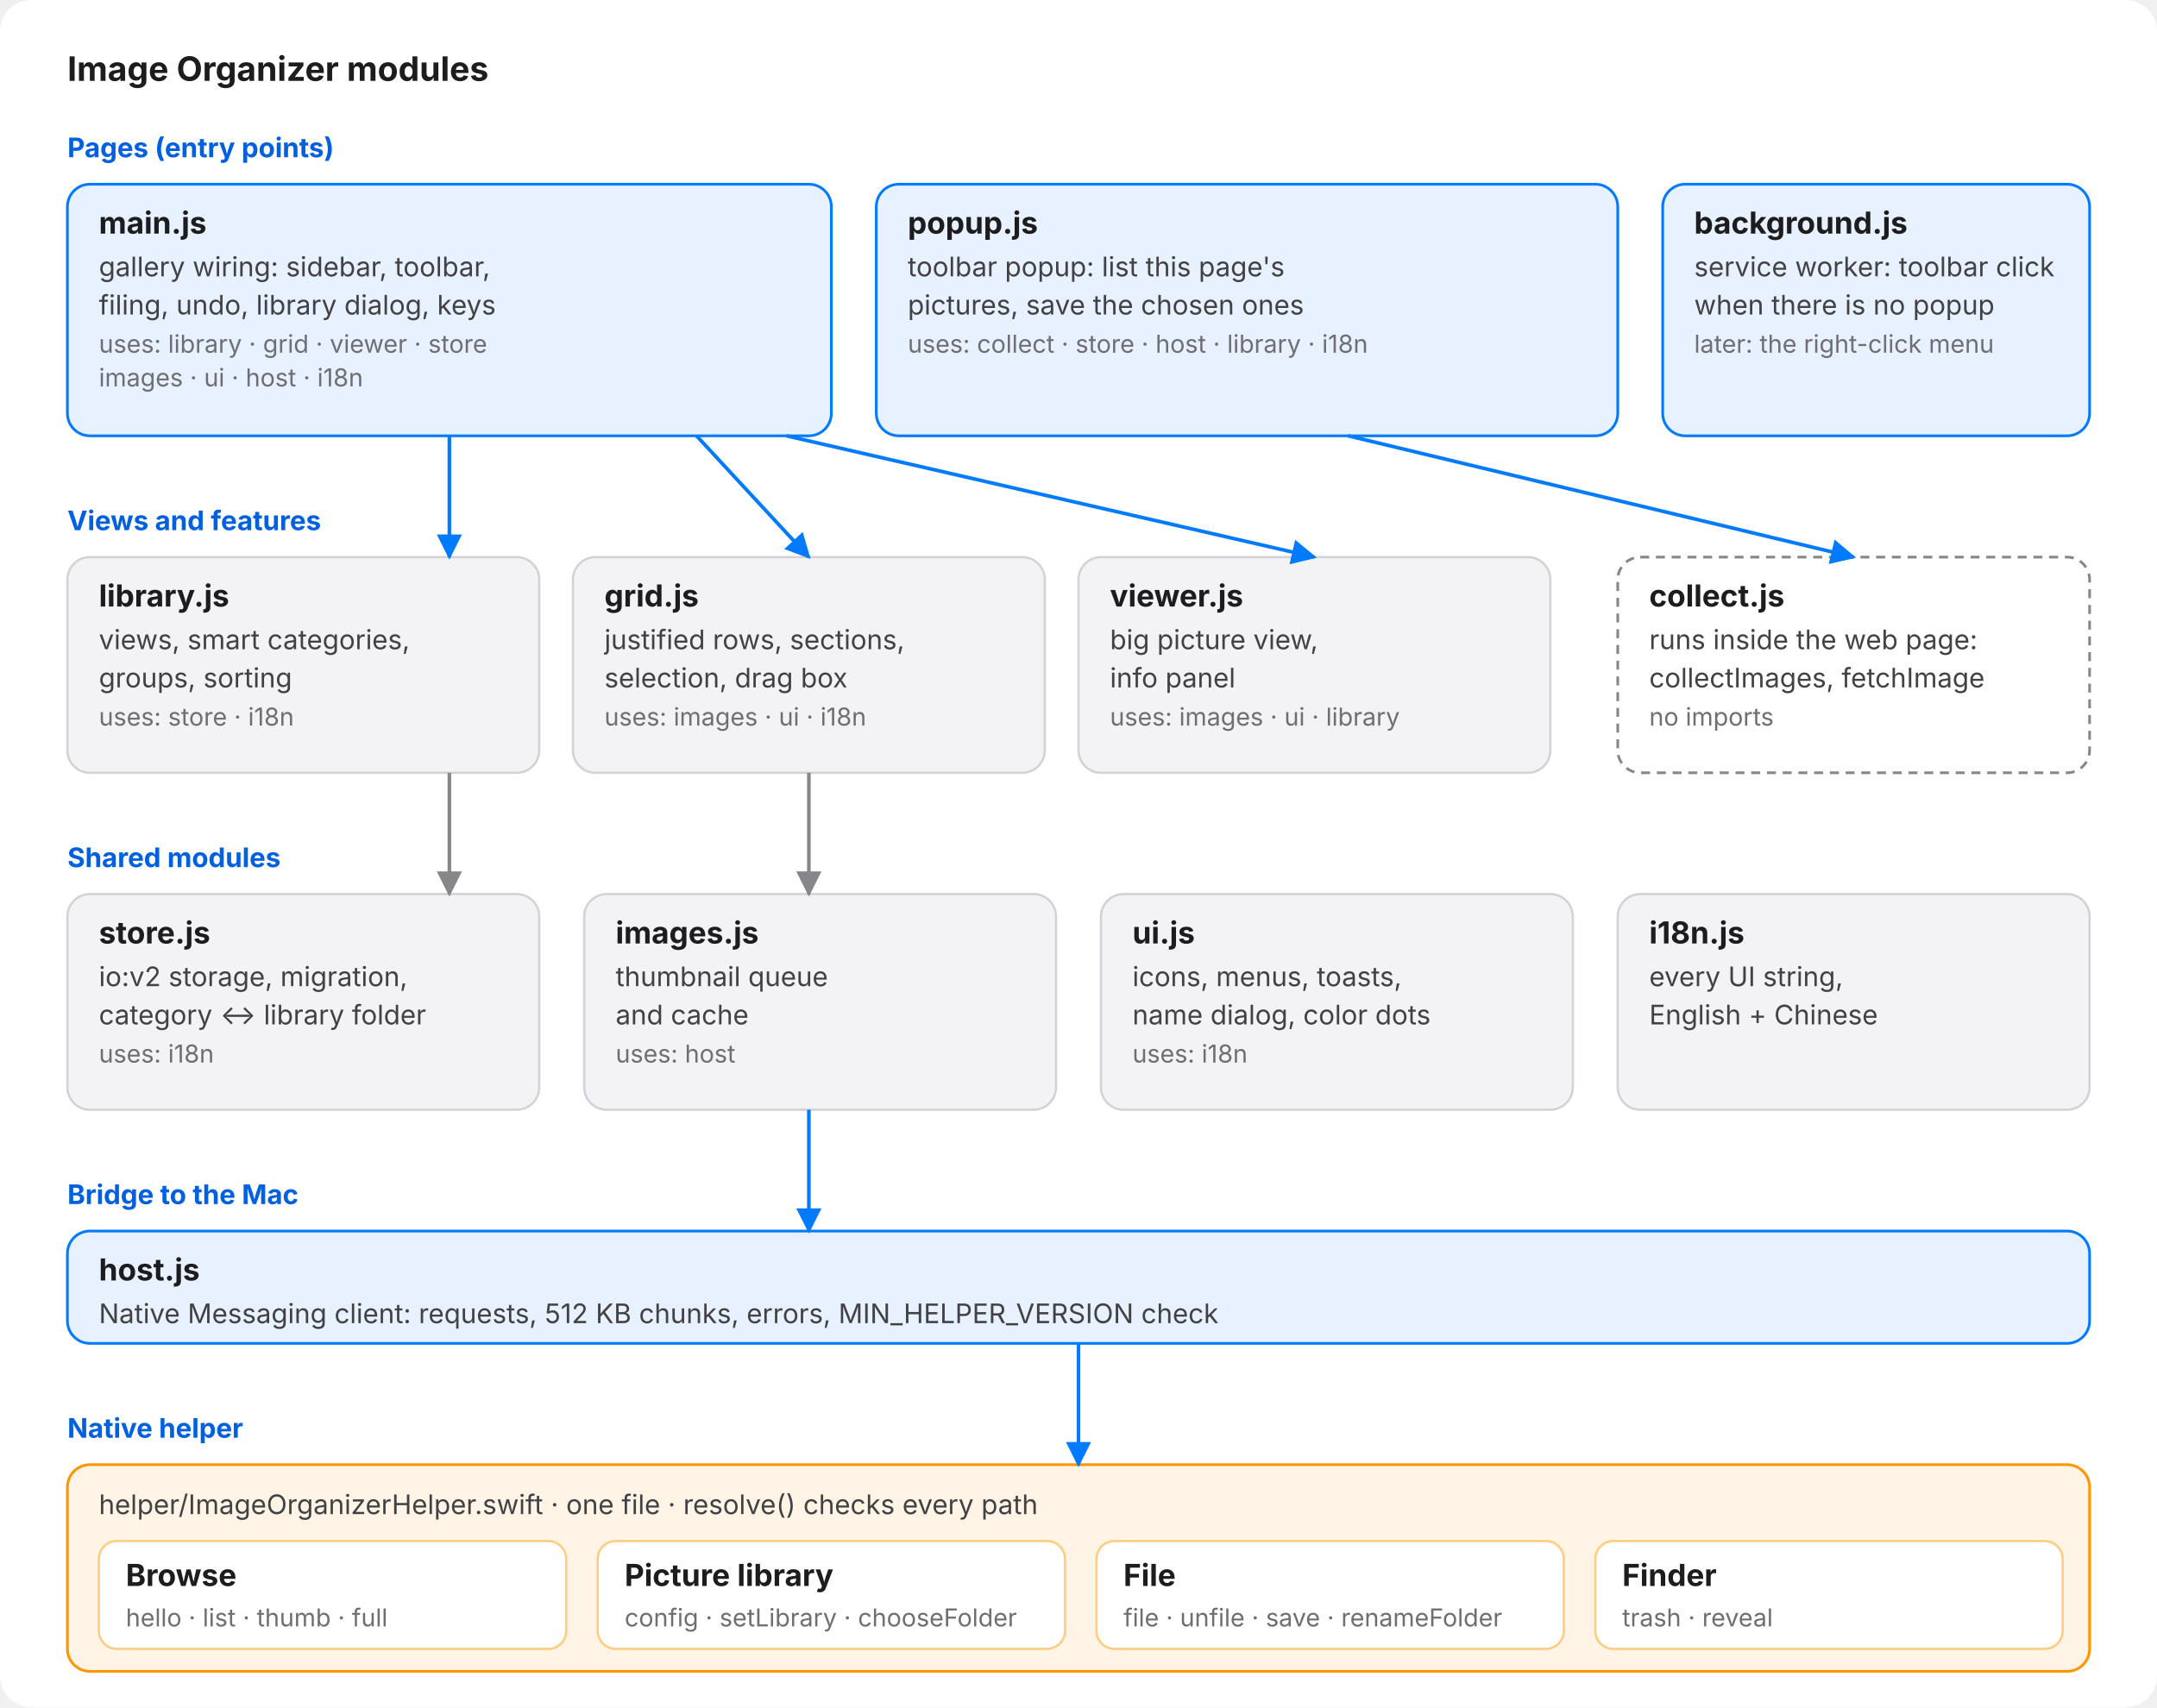
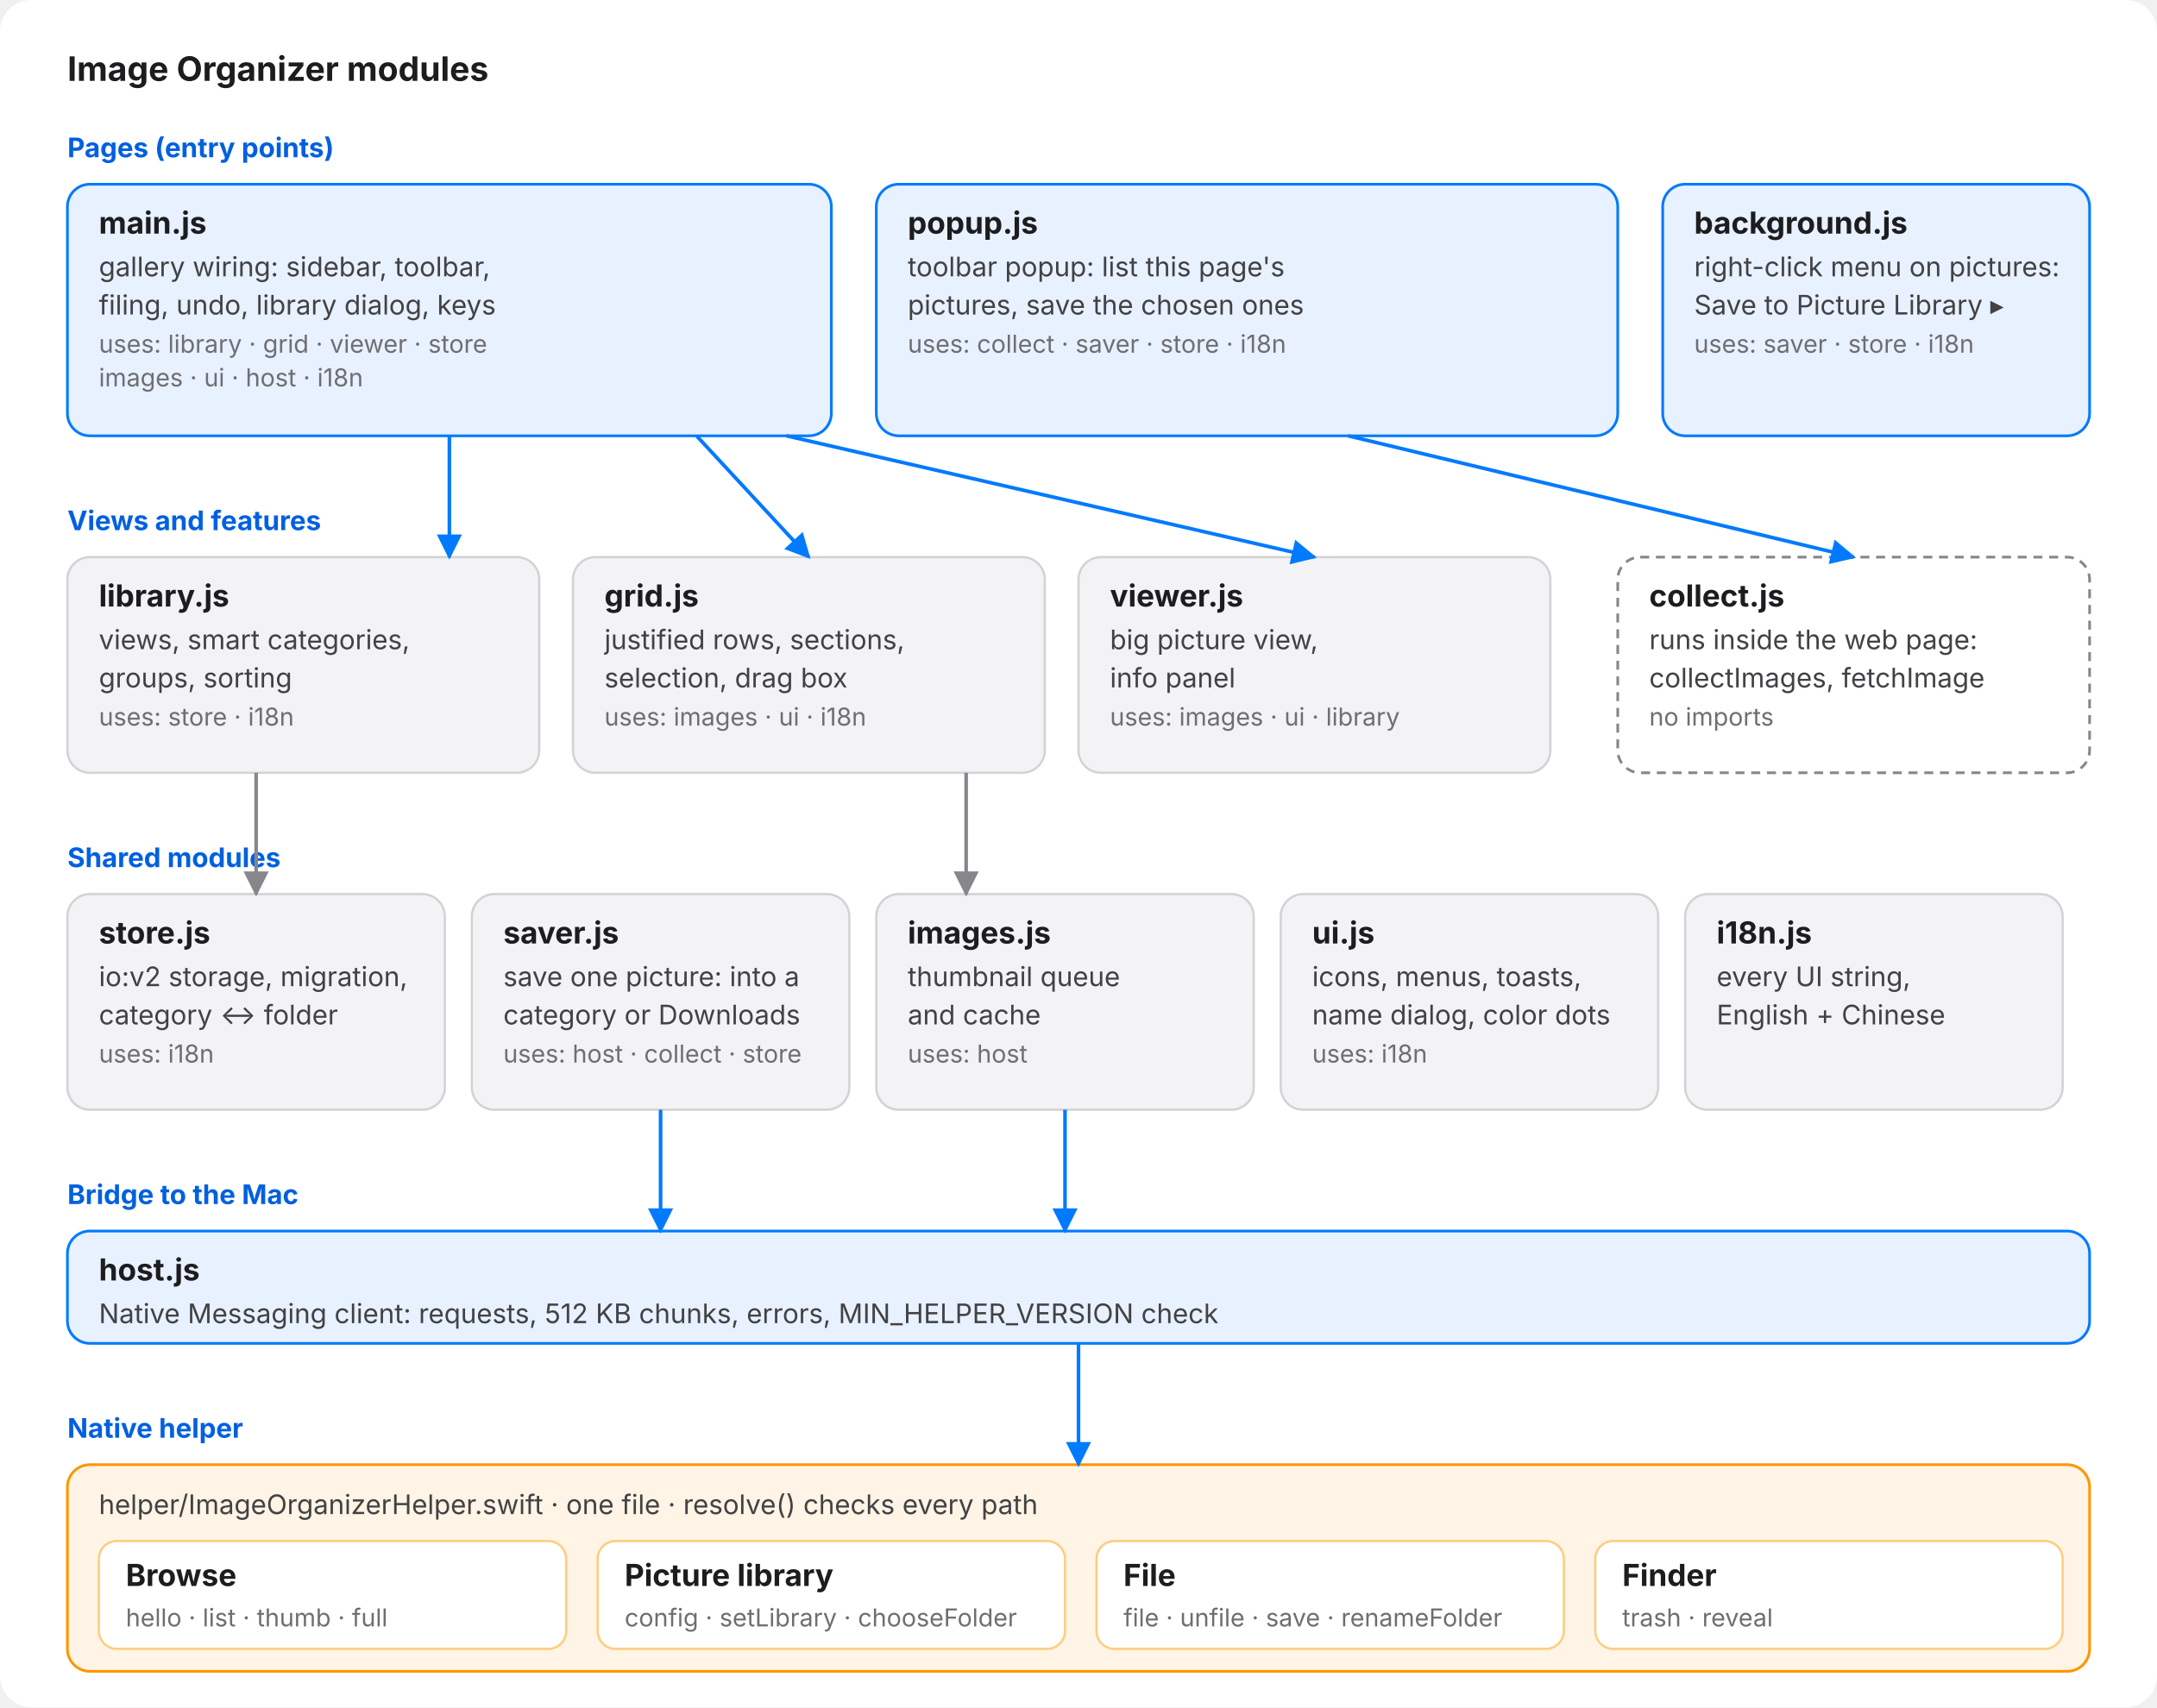
<svg xmlns="http://www.w3.org/2000/svg" viewBox="0 0 960 760" width="960" height="760" role="img" aria-label="Image Organizer modules">
  <style>
  text { font-family: -apple-system, BlinkMacSystemFont, "SF Pro Text", "PingFang SC", "Segoe UI", "Microsoft YaHei", sans-serif; fill: #1d1d1f; }
  .bg { fill: #ffffff; }
  .box { fill: #f3f3f5; stroke: #d2d2d7; stroke-width: 1; }
  .frame { fill: none; stroke: #007aff; stroke-width: 1.5; stroke-dasharray: 6 4; }
  .accent { fill: #e8f1ff; stroke: #007aff; stroke-width: 1.2; }
  .helper { fill: #fff4e5; stroke: #ff9500; stroke-width: 1.2; }
  .disk { fill: #eaf8ee; stroke: #34c759; stroke-width: 1.2; }
  .page { fill: #ffffff; stroke: #86868b; stroke-width: 1.2; stroke-dasharray: 4 3; }
  .pill { fill: #ffffff; stroke: #ffcc80; stroke-width: 1; }
  .title { font-size: 15px; font-weight: 700; }
  .h { font-size: 13.5px; font-weight: 650; }
  .t { font-size: 12px; fill: #424245; }
  .s { font-size: 11px; fill: #6e6e73; }
  .label { font-size: 11.5px; fill: #0060df; font-weight: 600; }
  .frame-label { font-size: 12px; fill: #0060df; font-weight: 700; }
  .line { stroke: #007aff; stroke-width: 1.6; fill: none; }
  .line.gray { stroke: #86868b; }
  .arrow { fill: #007aff; }
  .arrow.gray { fill: #86868b; }
  @media (prefers-color-scheme: dark) {
    text { fill: #f5f5f7; }
    .bg { fill: #1e1e1e; }
    .box { fill: #2c2c2e; stroke: #48484a; }
    .accent { fill: #0b2a4d; stroke: #0a84ff; }
    .helper { fill: #3a2a12; stroke: #ff9f0a; }
    .disk { fill: #123320; stroke: #30d158; }
    .page { fill: #1e1e1e; stroke: #8e8e93; }
    .pill { fill: #2c2c2e; stroke: #8a5a1c; }
    .frame { stroke: #0a84ff; }
    .t { fill: #d1d1d6; }
    .s { fill: #a1a1a6; }
    .label, .frame-label { fill: #64a8ff; }
    .line { stroke: #0a84ff; }
    .line.gray { stroke: #8e8e93; }
    .arrow { fill: #0a84ff; }
    .arrow.gray { fill: #8e8e93; }
  }
</style>
  <defs>
    <marker id="a" viewBox="0 0 10 10" refX="9" refY="5" markerWidth="7" markerHeight="7" orient="auto-start-reverse">
      <path class="arrow" d="M0,0 L10,5 L0,10 z" />
    </marker>
    <marker id="g" viewBox="0 0 10 10" refX="9" refY="5" markerWidth="7" markerHeight="7" orient="auto-start-reverse">
      <path class="arrow gray" d="M0,0 L10,5 L0,10 z" />
    </marker>
  </defs>
  <rect class="bg" width="960" height="760" rx="14" />
  <text class="title" x="30" y="36" text-anchor="start">Image Organizer modules</text>
  <text class="frame-label" x="30" y="70" text-anchor="start">Pages (entry points)</text>
  <rect class="accent" x="30" y="82" width="340" height="112" rx="10" />
  <text class="h" x="44" y="104" text-anchor="start">main.js</text>
  <text class="t" x="44" y="123" text-anchor="start">gallery wiring: sidebar, toolbar,</text>
  <text class="t" x="44" y="140" text-anchor="start">filing, undo, library dialog, keys</text>
  <text class="s" x="44" y="157" text-anchor="start">uses: library · grid · viewer · store</text>
  <text class="s" x="44" y="172" text-anchor="start">images · ui · host · i18n</text>
  <rect class="accent" x="390" y="82" width="330" height="112" rx="10" />
  <text class="h" x="404" y="104" text-anchor="start">popup.js</text>
  <text class="t" x="404" y="123" text-anchor="start">toolbar popup: list this page's</text>
  <text class="t" x="404" y="140" text-anchor="start">pictures, save the chosen ones</text>
-   <text class="s" x="404" y="157" text-anchor="start">uses: collect · store · host · library · i18n</text>
+   <text class="s" x="404" y="157" text-anchor="start">uses: collect · saver · store · i18n</text>
  <rect class="accent" x="740" y="82" width="190" height="112" rx="10" />
  <text class="h" x="754" y="104" text-anchor="start">background.js</text>
-   <text class="t" x="754" y="123" text-anchor="start">service worker: toolbar click</text>
-   <text class="t" x="754" y="140" text-anchor="start">when there is no popup</text>
-   <text class="s" x="754" y="157" text-anchor="start">later: the right-click menu</text>
+   <text class="t" x="754" y="123" text-anchor="start">right-click menu on pictures:</text>
+   <text class="t" x="754" y="140" text-anchor="start">Save to Picture Library ▸</text>
+   <text class="s" x="754" y="157" text-anchor="start">uses: saver · store · i18n</text>
  <text class="frame-label" x="30" y="236" text-anchor="start">Views and features</text>
  <rect class="box" x="30" y="248" width="210" height="96" rx="10" />
  <text class="h" x="44" y="270" text-anchor="start">library.js</text>
  <text class="t" x="44" y="289" text-anchor="start">views, smart categories,</text>
  <text class="t" x="44" y="306" text-anchor="start">groups, sorting</text>
  <text class="s" x="44" y="323" text-anchor="start">uses: store · i18n</text>
  <rect class="box" x="255" y="248" width="210" height="96" rx="10" />
  <text class="h" x="269" y="270" text-anchor="start">grid.js</text>
  <text class="t" x="269" y="289" text-anchor="start">justified rows, sections,</text>
  <text class="t" x="269" y="306" text-anchor="start">selection, drag box</text>
  <text class="s" x="269" y="323" text-anchor="start">uses: images · ui · i18n</text>
  <rect class="box" x="480" y="248" width="210" height="96" rx="10" />
  <text class="h" x="494" y="270" text-anchor="start">viewer.js</text>
  <text class="t" x="494" y="289" text-anchor="start">big picture view,</text>
  <text class="t" x="494" y="306" text-anchor="start">info panel</text>
  <text class="s" x="494" y="323" text-anchor="start">uses: images · ui · library</text>
  <rect class="page" x="720" y="248" width="210" height="96" rx="10" />
  <text class="h" x="734" y="270" text-anchor="start">collect.js</text>
  <text class="t" x="734" y="289" text-anchor="start">runs inside the web page:</text>
  <text class="t" x="734" y="306" text-anchor="start">collectImages, fetchImage</text>
  <text class="s" x="734" y="323" text-anchor="start">no imports</text>
  <text class="frame-label" x="30" y="386" text-anchor="start">Shared modules</text>
-   <rect class="box" x="30" y="398" width="210" height="96" rx="10" />
+   <rect class="box" x="30" y="398" width="168" height="96" rx="10" />
  <text class="h" x="44" y="420" text-anchor="start">store.js</text>
  <text class="t" x="44" y="439" text-anchor="start">io:v2 storage, migration,</text>
-   <text class="t" x="44" y="456" text-anchor="start">category ↔ library folder</text>
+   <text class="t" x="44" y="456" text-anchor="start">category ↔ folder</text>
  <text class="s" x="44" y="473" text-anchor="start">uses: i18n</text>
-   <rect class="box" x="260" y="398" width="210" height="96" rx="10" />
-   <text class="h" x="274" y="420" text-anchor="start">images.js</text>
-   <text class="t" x="274" y="439" text-anchor="start">thumbnail queue</text>
-   <text class="t" x="274" y="456" text-anchor="start">and cache</text>
-   <text class="s" x="274" y="473" text-anchor="start">uses: host</text>
-   <rect class="box" x="490" y="398" width="210" height="96" rx="10" />
-   <text class="h" x="504" y="420" text-anchor="start">ui.js</text>
-   <text class="t" x="504" y="439" text-anchor="start">icons, menus, toasts,</text>
-   <text class="t" x="504" y="456" text-anchor="start">name dialog, color dots</text>
-   <text class="s" x="504" y="473" text-anchor="start">uses: i18n</text>
-   <rect class="box" x="720" y="398" width="210" height="96" rx="10" />
-   <text class="h" x="734" y="420" text-anchor="start">i18n.js</text>
-   <text class="t" x="734" y="439" text-anchor="start">every UI string,</text>
-   <text class="t" x="734" y="456" text-anchor="start">English + Chinese</text>
+   <rect class="box" x="210" y="398" width="168" height="96" rx="10" />
+   <text class="h" x="224" y="420" text-anchor="start">saver.js</text>
+   <text class="t" x="224" y="439" text-anchor="start">save one picture: into a</text>
+   <text class="t" x="224" y="456" text-anchor="start">category or Downloads</text>
+   <text class="s" x="224" y="473" text-anchor="start">uses: host · collect · store</text>
+   <rect class="box" x="390" y="398" width="168" height="96" rx="10" />
+   <text class="h" x="404" y="420" text-anchor="start">images.js</text>
+   <text class="t" x="404" y="439" text-anchor="start">thumbnail queue</text>
+   <text class="t" x="404" y="456" text-anchor="start">and cache</text>
+   <text class="s" x="404" y="473" text-anchor="start">uses: host</text>
+   <rect class="box" x="570" y="398" width="168" height="96" rx="10" />
+   <text class="h" x="584" y="420" text-anchor="start">ui.js</text>
+   <text class="t" x="584" y="439" text-anchor="start">icons, menus, toasts,</text>
+   <text class="t" x="584" y="456" text-anchor="start">name dialog, color dots</text>
+   <text class="s" x="584" y="473" text-anchor="start">uses: i18n</text>
+   <rect class="box" x="750" y="398" width="168" height="96" rx="10" />
+   <text class="h" x="764" y="420" text-anchor="start">i18n.js</text>
+   <text class="t" x="764" y="439" text-anchor="start">every UI string,</text>
+   <text class="t" x="764" y="456" text-anchor="start">English + Chinese</text>
  <text class="frame-label" x="30" y="536" text-anchor="start">Bridge to the Mac</text>
  <rect class="accent" x="30" y="548" width="900" height="50" rx="10" />
  <text class="h" x="44" y="570" text-anchor="start">host.js</text>
  <text class="t" x="44" y="589" text-anchor="start">Native Messaging client: requests, 512 KB chunks, errors, MIN_HELPER_VERSION check</text>
  <text class="frame-label" x="30" y="640" text-anchor="start">Native helper</text>
  <rect class="helper" x="30" y="652" width="900" height="92" rx="10" />
  <text class="t" x="44" y="674" text-anchor="start">helper/ImageOrganizerHelper.swift · one file · resolve() checks every path</text>
  <rect class="pill" x="44" y="686" width="208" height="48" rx="8" />
  <text class="h" x="56" y="706" text-anchor="start">Browse</text>
  <text class="s" x="56" y="724" text-anchor="start">hello · list · thumb · full</text>
  <rect class="pill" x="266" y="686" width="208" height="48" rx="8" />
  <text class="h" x="278" y="706" text-anchor="start">Picture library</text>
  <text class="s" x="278" y="724" text-anchor="start">config · setLibrary · chooseFolder</text>
  <rect class="pill" x="488" y="686" width="208" height="48" rx="8" />
  <text class="h" x="500" y="706" text-anchor="start">File</text>
  <text class="s" x="500" y="724" text-anchor="start">file · unfile · save · renameFolder</text>
  <rect class="pill" x="710" y="686" width="208" height="48" rx="8" />
  <text class="h" x="722" y="706" text-anchor="start">Finder</text>
  <text class="s" x="722" y="724" text-anchor="start">trash · reveal</text>
  <path class="line" d="M200,194 L200,248" marker-end="url(#a)" />
  <path class="line" d="M310,194 L360,248" marker-end="url(#a)" />
  <path class="line" d="M350,194 L585,248" marker-end="url(#a)" />
  <path class="line" d="M600,194 L825,248" marker-end="url(#a)" />
-   <path class="line gray" d="M200,344 L200,398" marker-end="url(#g)" />
-   <path class="line gray" d="M360,344 L360,398" marker-end="url(#g)" />
-   <path class="line" d="M360,494 L360,548" marker-end="url(#a)" />
+   <path class="line gray" d="M114,344 L114,398" marker-end="url(#g)" />
+   <path class="line gray" d="M430,344 L430,398" marker-end="url(#g)" />
+   <path class="line" d="M474,494 L474,548" marker-end="url(#a)" />
+   <path class="line" d="M294,494 L294,548" marker-end="url(#a)" />
  <path class="line" d="M480,598 L480,652" marker-end="url(#a)" />
</svg>
